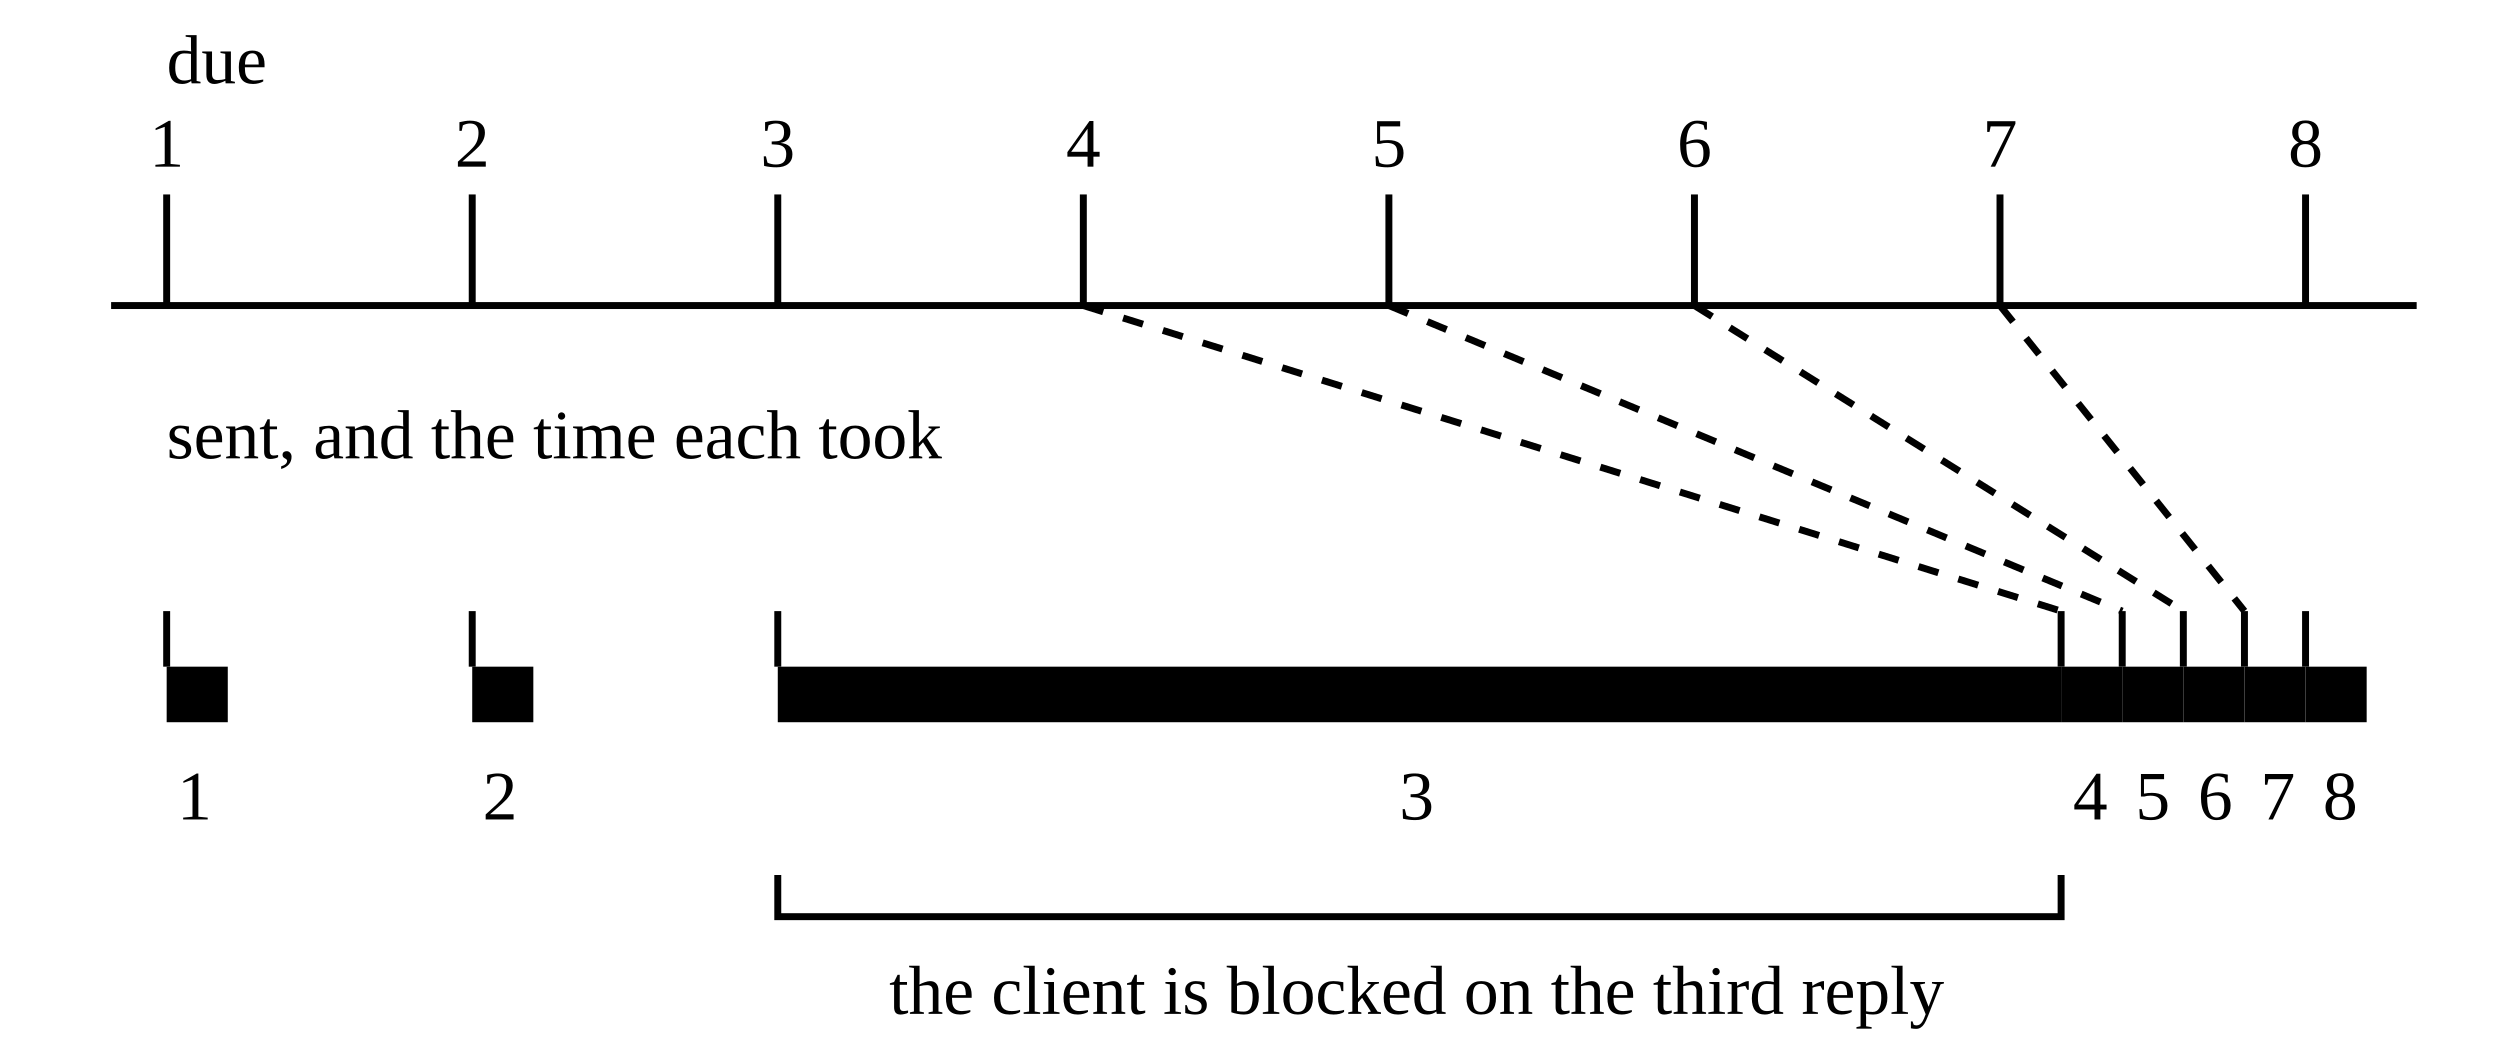
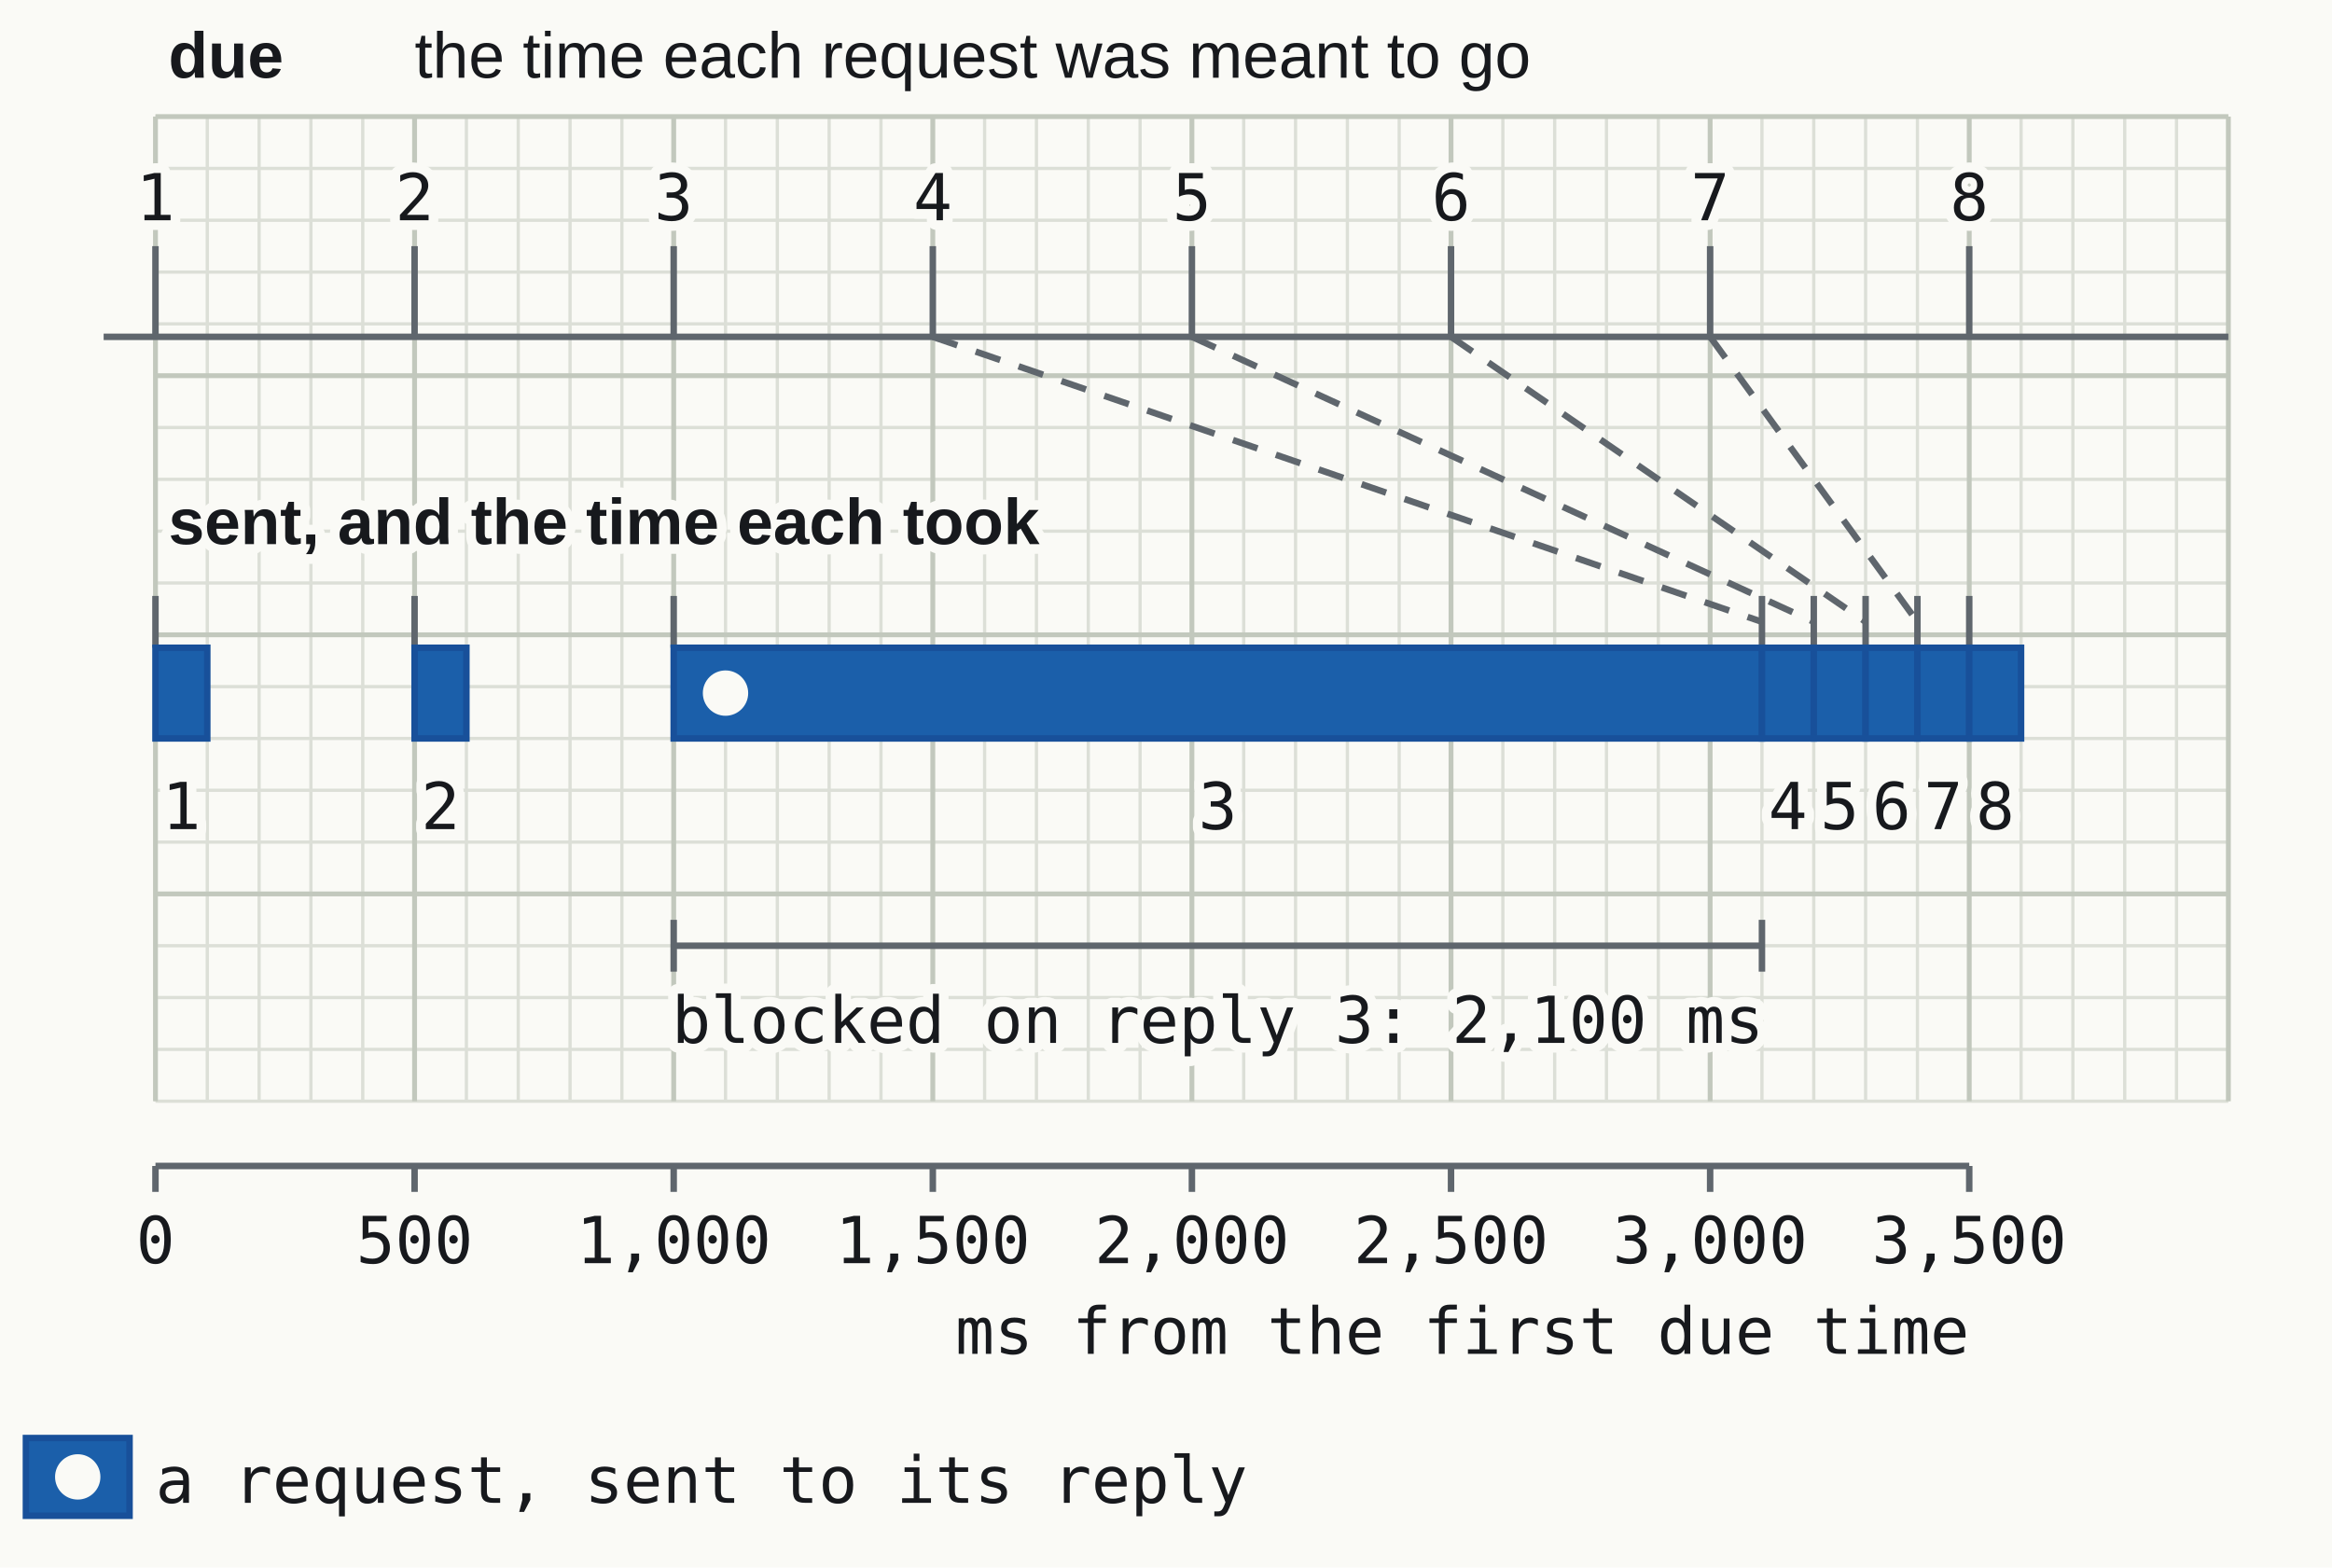
- <svg xmlns="http://www.w3.org/2000/svg" viewBox="0 0 360 152" width="360" height="152" fill="none" stroke="currentColor" stroke-width="1.5">
-   <g stroke="none" fill="currentColor" font-size="10">
-     <text x="24" y="12">due</text>
-     <text x="24" y="66">sent, and the time each took</text>
+ <svg xmlns="http://www.w3.org/2000/svg" viewBox="0 0 360 242" width="360" height="242">
+   <rect width="360" height="242" fill="#fafaf6" />
+   <g class="graticule" fill="none" stroke="#c2c8bd">
+     <path d="M24 18v152M32 18v152M40 18v152M48 18v152M56 18v152M64 18v152M72 18v152M80 18v152M88 18v152M96 18v152M104 18v152M112 18v152M120 18v152M128 18v152M136 18v152M144 18v152M152 18v152M160 18v152M168 18v152M176 18v152M184 18v152M192 18v152M200 18v152M208 18v152M216 18v152M224 18v152M232 18v152M240 18v152M248 18v152M256 18v152M264 18v152M272 18v152M280 18v152M288 18v152M296 18v152M304 18v152M312 18v152M320 18v152M328 18v152M336 18v152M344 18v152M24 18h320M24 26h320M24 34h320M24 42h320M24 50h320M24 58h320M24 66h320M24 74h320M24 82h320M24 90h320M24 98h320M24 106h320M24 114h320M24 122h320M24 130h320M24 138h320M24 146h320M24 154h320M24 162h320M24 170h320" stroke-width="0.5" stroke-opacity="0.55" />
+     <path d="M24 18v152M64 18v152M104 18v152M144 18v152M184 18v152M224 18v152M264 18v152M304 18v152M344 18v152M24 18h320M24 58h320M24 98h320M24 138h320" stroke-width="0.75" />
  </g>
-   <g stroke-width="1">
-     <path d="M16 44H348" />
-     <path d="M24 28V44M68 28V44M112 28V44M156 28V44M200 28V44M244 28V44M288 28V44M332 28V44" />
+   <text x="26" y="12" font-family="'Atkinson Hyperlegible', system-ui, 'Segoe UI', Arial, sans-serif" font-size="10" font-weight="700" fill="#17191d" text-anchor="start" stroke="#fafaf6" stroke-width="3" stroke-linejoin="round" paint-order="stroke">due</text>
+   <text x="64" y="12" font-family="'Atkinson Hyperlegible', system-ui, 'Segoe UI', Arial, sans-serif" font-size="10" fill="#17191d" text-anchor="start" stroke="#fafaf6" stroke-width="3" stroke-linejoin="round" paint-order="stroke">the time each request was meant to go</text>
+   <text x="24" y="34" font-family="'Atkinson Hyperlegible Mono', ui-monospace, 'SF Mono', Menlo, Consolas, monospace" font-size="10" fill="#17191d" text-anchor="middle" stroke="#fafaf6" stroke-width="3" stroke-linejoin="round" paint-order="stroke">1</text>
+   <text x="64" y="34" font-family="'Atkinson Hyperlegible Mono', ui-monospace, 'SF Mono', Menlo, Consolas, monospace" font-size="10" fill="#17191d" text-anchor="middle" stroke="#fafaf6" stroke-width="3" stroke-linejoin="round" paint-order="stroke">2</text>
+   <text x="104" y="34" font-family="'Atkinson Hyperlegible Mono', ui-monospace, 'SF Mono', Menlo, Consolas, monospace" font-size="10" fill="#17191d" text-anchor="middle" stroke="#fafaf6" stroke-width="3" stroke-linejoin="round" paint-order="stroke">3</text>
+   <text x="144" y="34" font-family="'Atkinson Hyperlegible Mono', ui-monospace, 'SF Mono', Menlo, Consolas, monospace" font-size="10" fill="#17191d" text-anchor="middle" stroke="#fafaf6" stroke-width="3" stroke-linejoin="round" paint-order="stroke">4</text>
+   <text x="184" y="34" font-family="'Atkinson Hyperlegible Mono', ui-monospace, 'SF Mono', Menlo, Consolas, monospace" font-size="10" fill="#17191d" text-anchor="middle" stroke="#fafaf6" stroke-width="3" stroke-linejoin="round" paint-order="stroke">5</text>
+   <text x="224" y="34" font-family="'Atkinson Hyperlegible Mono', ui-monospace, 'SF Mono', Menlo, Consolas, monospace" font-size="10" fill="#17191d" text-anchor="middle" stroke="#fafaf6" stroke-width="3" stroke-linejoin="round" paint-order="stroke">6</text>
+   <text x="264" y="34" font-family="'Atkinson Hyperlegible Mono', ui-monospace, 'SF Mono', Menlo, Consolas, monospace" font-size="10" fill="#17191d" text-anchor="middle" stroke="#fafaf6" stroke-width="3" stroke-linejoin="round" paint-order="stroke">7</text>
+   <text x="304" y="34" font-family="'Atkinson Hyperlegible Mono', ui-monospace, 'SF Mono', Menlo, Consolas, monospace" font-size="10" fill="#17191d" text-anchor="middle" stroke="#fafaf6" stroke-width="3" stroke-linejoin="round" paint-order="stroke">8</text>
+   <path d="M16 52H344M24 38V52M64 38V52M104 38V52M144 38V52M184 38V52M224 38V52M264 38V52M304 38V52" fill="none" stroke="#5f666d" stroke-width="1" />
+   <text x="26" y="84" font-family="'Atkinson Hyperlegible', system-ui, 'Segoe UI', Arial, sans-serif" font-size="10" font-weight="700" fill="#17191d" text-anchor="start" stroke="#fafaf6" stroke-width="3" stroke-linejoin="round" paint-order="stroke">sent, and the time each took</text>
+   <path d="M144 52L272 96" fill="none" stroke="#5f666d" stroke-width="1" stroke-dasharray="4 3" />
+   <path d="M184 52L280 96" fill="none" stroke="#5f666d" stroke-width="1" stroke-dasharray="4 3" />
+   <path d="M224 52L288 96" fill="none" stroke="#5f666d" stroke-width="1" stroke-dasharray="4 3" />
+   <path d="M264 52L296 96" fill="none" stroke="#5f666d" stroke-width="1" stroke-dasharray="4 3" />
+   <path d="M24 92V100" fill="none" stroke="#5f666d" stroke-width="1" />
+   <path d="M64 92V100" fill="none" stroke="#5f666d" stroke-width="1" />
+   <path d="M104 92V100" fill="none" stroke="#5f666d" stroke-width="1" />
+   <path d="M272 92V100" fill="none" stroke="#5f666d" stroke-width="1" />
+   <path d="M280 92V100" fill="none" stroke="#5f666d" stroke-width="1" />
+   <path d="M288 92V100" fill="none" stroke="#5f666d" stroke-width="1" />
+   <path d="M296 92V100" fill="none" stroke="#5f666d" stroke-width="1" />
+   <path d="M304 92V100" fill="none" stroke="#5f666d" stroke-width="1" />
+   <g class="bar" data-slot="blue">
+     <rect x="24" y="100" width="8" height="14" fill="#1b5faa" stroke="#18509a" stroke-width="1" />
  </g>
-   <g stroke="none" fill="currentColor" font-size="10" text-anchor="middle">
-     <text x="24" y="24">1</text>
-     <text x="68" y="24">2</text>
-     <text x="112" y="24">3</text>
-     <text x="156" y="24">4</text>
-     <text x="200" y="24">5</text>
-     <text x="244" y="24">6</text>
-     <text x="288" y="24">7</text>
-     <text x="332" y="24">8</text>
+   <g class="bar" data-slot="blue">
+     <rect x="64" y="100" width="8" height="14" fill="#1b5faa" stroke="#18509a" stroke-width="1" />
  </g>
-   <g stroke-width="1" stroke-dasharray="3 3">
-     <path d="M156 44L296.8 88M200 44L305.6 88M244 44L314.4 88M288 44L323.2 88" />
+   <g class="bar" data-slot="blue">
+     <rect x="104" y="100" width="168" height="14" fill="#1b5faa" stroke="#18509a" stroke-width="1" />
+     <g class="glyph" data-slot="blue">
+       <circle cx="112" cy="107" r="3.5" fill="#fafaf6" />
+     </g>
  </g>
-   <g stroke-width="1">
-     <path d="M24 88V96M68 88V96M112 88V96M296.8 88V96M305.6 88V96M314.4 88V96M323.2 88V96M332 88V96" />
+   <g class="bar" data-slot="blue">
+     <rect x="272" y="100" width="8" height="14" fill="#1b5faa" stroke="#18509a" stroke-width="1" />
  </g>
-   <g fill="currentColor" stroke="none">
-     <rect x="24" y="96" width="8.8" height="8" />
-     <rect x="68" y="96" width="8.8" height="8" />
-     <rect x="112" y="96" width="184.8" height="8" />
-     <rect x="296.8" y="96" width="8.8" height="8" />
-     <rect x="305.6" y="96" width="8.8" height="8" />
-     <rect x="314.4" y="96" width="8.8" height="8" />
-     <rect x="323.2" y="96" width="8.8" height="8" />
-     <rect x="332" y="96" width="8.8" height="8" />
+   <g class="bar" data-slot="blue">
+     <rect x="280" y="100" width="8" height="14" fill="#1b5faa" stroke="#18509a" stroke-width="1" />
  </g>
-   <g stroke="none" fill="currentColor" font-size="10" text-anchor="middle">
-     <text x="28" y="118">1</text>
-     <text x="72" y="118">2</text>
-     <text x="204" y="118">3</text>
-     <text x="301" y="118">4</text>
-     <text x="310" y="118">5</text>
-     <text x="319" y="118">6</text>
-     <text x="328" y="118">7</text>
-     <text x="337" y="118">8</text>
+   <g class="bar" data-slot="blue">
+     <rect x="288" y="100" width="8" height="14" fill="#1b5faa" stroke="#18509a" stroke-width="1" />
  </g>
-   <g stroke-width="1">
-     <path d="M112 126V132H296.8V126" />
+   <g class="bar" data-slot="blue">
+     <rect x="296" y="100" width="8" height="14" fill="#1b5faa" stroke="#18509a" stroke-width="1" />
  </g>
-   <g stroke="none" fill="currentColor" font-size="10" text-anchor="middle">
-     <text x="204" y="146">the client is blocked on the third reply</text>
+   <g class="bar" data-slot="blue">
+     <rect x="304" y="100" width="8" height="14" fill="#1b5faa" stroke="#18509a" stroke-width="1" />
  </g>
+   <text x="28" y="128" font-family="'Atkinson Hyperlegible Mono', ui-monospace, 'SF Mono', Menlo, Consolas, monospace" font-size="10" fill="#17191d" text-anchor="middle" stroke="#fafaf6" stroke-width="3" stroke-linejoin="round" paint-order="stroke">1</text>
+   <text x="68" y="128" font-family="'Atkinson Hyperlegible Mono', ui-monospace, 'SF Mono', Menlo, Consolas, monospace" font-size="10" fill="#17191d" text-anchor="middle" stroke="#fafaf6" stroke-width="3" stroke-linejoin="round" paint-order="stroke">2</text>
+   <text x="188" y="128" font-family="'Atkinson Hyperlegible Mono', ui-monospace, 'SF Mono', Menlo, Consolas, monospace" font-size="10" fill="#17191d" text-anchor="middle" stroke="#fafaf6" stroke-width="3" stroke-linejoin="round" paint-order="stroke">3</text>
+   <text x="276" y="128" font-family="'Atkinson Hyperlegible Mono', ui-monospace, 'SF Mono', Menlo, Consolas, monospace" font-size="10" fill="#17191d" text-anchor="middle" stroke="#fafaf6" stroke-width="3" stroke-linejoin="round" paint-order="stroke">4</text>
+   <text x="284" y="128" font-family="'Atkinson Hyperlegible Mono', ui-monospace, 'SF Mono', Menlo, Consolas, monospace" font-size="10" fill="#17191d" text-anchor="middle" stroke="#fafaf6" stroke-width="3" stroke-linejoin="round" paint-order="stroke">5</text>
+   <text x="292" y="128" font-family="'Atkinson Hyperlegible Mono', ui-monospace, 'SF Mono', Menlo, Consolas, monospace" font-size="10" fill="#17191d" text-anchor="middle" stroke="#fafaf6" stroke-width="3" stroke-linejoin="round" paint-order="stroke">6</text>
+   <text x="300" y="128" font-family="'Atkinson Hyperlegible Mono', ui-monospace, 'SF Mono', Menlo, Consolas, monospace" font-size="10" fill="#17191d" text-anchor="middle" stroke="#fafaf6" stroke-width="3" stroke-linejoin="round" paint-order="stroke">7</text>
+   <text x="308" y="128" font-family="'Atkinson Hyperlegible Mono', ui-monospace, 'SF Mono', Menlo, Consolas, monospace" font-size="10" fill="#17191d" text-anchor="middle" stroke="#fafaf6" stroke-width="3" stroke-linejoin="round" paint-order="stroke">8</text>
+   <g class="dim" data-value="blocked on reply 3: 2,100 ms">
+     <path d="M104 142v8M272 142v8M104 146H272" fill="none" stroke="#5f666d" stroke-width="1" />
+   </g>
+   <text x="188" y="161" font-family="'Atkinson Hyperlegible Mono', ui-monospace, 'SF Mono', Menlo, Consolas, monospace" font-size="10" fill="#17191d" text-anchor="middle" stroke="#fafaf6" stroke-width="3" stroke-linejoin="round" paint-order="stroke">blocked on reply 3: 2,100 ms</text>
+   <path class="axis" d="M24 180H304M24 180v4M64 180v4M104 180v4M144 180v4M184 180v4M224 180v4M264 180v4M304 180v4" fill="none" stroke="#5f666d" stroke-width="1" />
+   <text x="24" y="195" font-family="'Atkinson Hyperlegible Mono', ui-monospace, 'SF Mono', Menlo, Consolas, monospace" font-size="10" fill="#17191d" text-anchor="middle" stroke="#fafaf6" stroke-width="3" stroke-linejoin="round" paint-order="stroke">0</text>
+   <text x="64" y="195" font-family="'Atkinson Hyperlegible Mono', ui-monospace, 'SF Mono', Menlo, Consolas, monospace" font-size="10" fill="#17191d" text-anchor="middle" stroke="#fafaf6" stroke-width="3" stroke-linejoin="round" paint-order="stroke">500</text>
+   <text x="104" y="195" font-family="'Atkinson Hyperlegible Mono', ui-monospace, 'SF Mono', Menlo, Consolas, monospace" font-size="10" fill="#17191d" text-anchor="middle" stroke="#fafaf6" stroke-width="3" stroke-linejoin="round" paint-order="stroke">1,000</text>
+   <text x="144" y="195" font-family="'Atkinson Hyperlegible Mono', ui-monospace, 'SF Mono', Menlo, Consolas, monospace" font-size="10" fill="#17191d" text-anchor="middle" stroke="#fafaf6" stroke-width="3" stroke-linejoin="round" paint-order="stroke">1,500</text>
+   <text x="184" y="195" font-family="'Atkinson Hyperlegible Mono', ui-monospace, 'SF Mono', Menlo, Consolas, monospace" font-size="10" fill="#17191d" text-anchor="middle" stroke="#fafaf6" stroke-width="3" stroke-linejoin="round" paint-order="stroke">2,000</text>
+   <text x="224" y="195" font-family="'Atkinson Hyperlegible Mono', ui-monospace, 'SF Mono', Menlo, Consolas, monospace" font-size="10" fill="#17191d" text-anchor="middle" stroke="#fafaf6" stroke-width="3" stroke-linejoin="round" paint-order="stroke">2,500</text>
+   <text x="264" y="195" font-family="'Atkinson Hyperlegible Mono', ui-monospace, 'SF Mono', Menlo, Consolas, monospace" font-size="10" fill="#17191d" text-anchor="middle" stroke="#fafaf6" stroke-width="3" stroke-linejoin="round" paint-order="stroke">3,000</text>
+   <text x="304" y="195" font-family="'Atkinson Hyperlegible Mono', ui-monospace, 'SF Mono', Menlo, Consolas, monospace" font-size="10" fill="#17191d" text-anchor="middle" stroke="#fafaf6" stroke-width="3" stroke-linejoin="round" paint-order="stroke">3,500</text>
+   <text x="304" y="209" font-family="'Atkinson Hyperlegible Mono', ui-monospace, 'SF Mono', Menlo, Consolas, monospace" font-size="10" fill="#17191d" text-anchor="end" stroke="#fafaf6" stroke-width="3" stroke-linejoin="round" paint-order="stroke">ms from the first due time</text>
+   <g class="key" data-slot="blue">
+     <rect x="4" y="222" width="16" height="12" fill="#1b5faa" stroke="#18509a" stroke-width="1" />
+   </g>
+   <g class="glyph" data-slot="blue">
+     <circle cx="12" cy="228" r="3.5" fill="#fafaf6" />
+   </g>
+   <text x="24" y="232" font-family="'Atkinson Hyperlegible Mono', ui-monospace, 'SF Mono', Menlo, Consolas, monospace" font-size="10" fill="#17191d" text-anchor="start" stroke="#fafaf6" stroke-width="3" stroke-linejoin="round" paint-order="stroke">a request, sent to its reply</text>
</svg>
